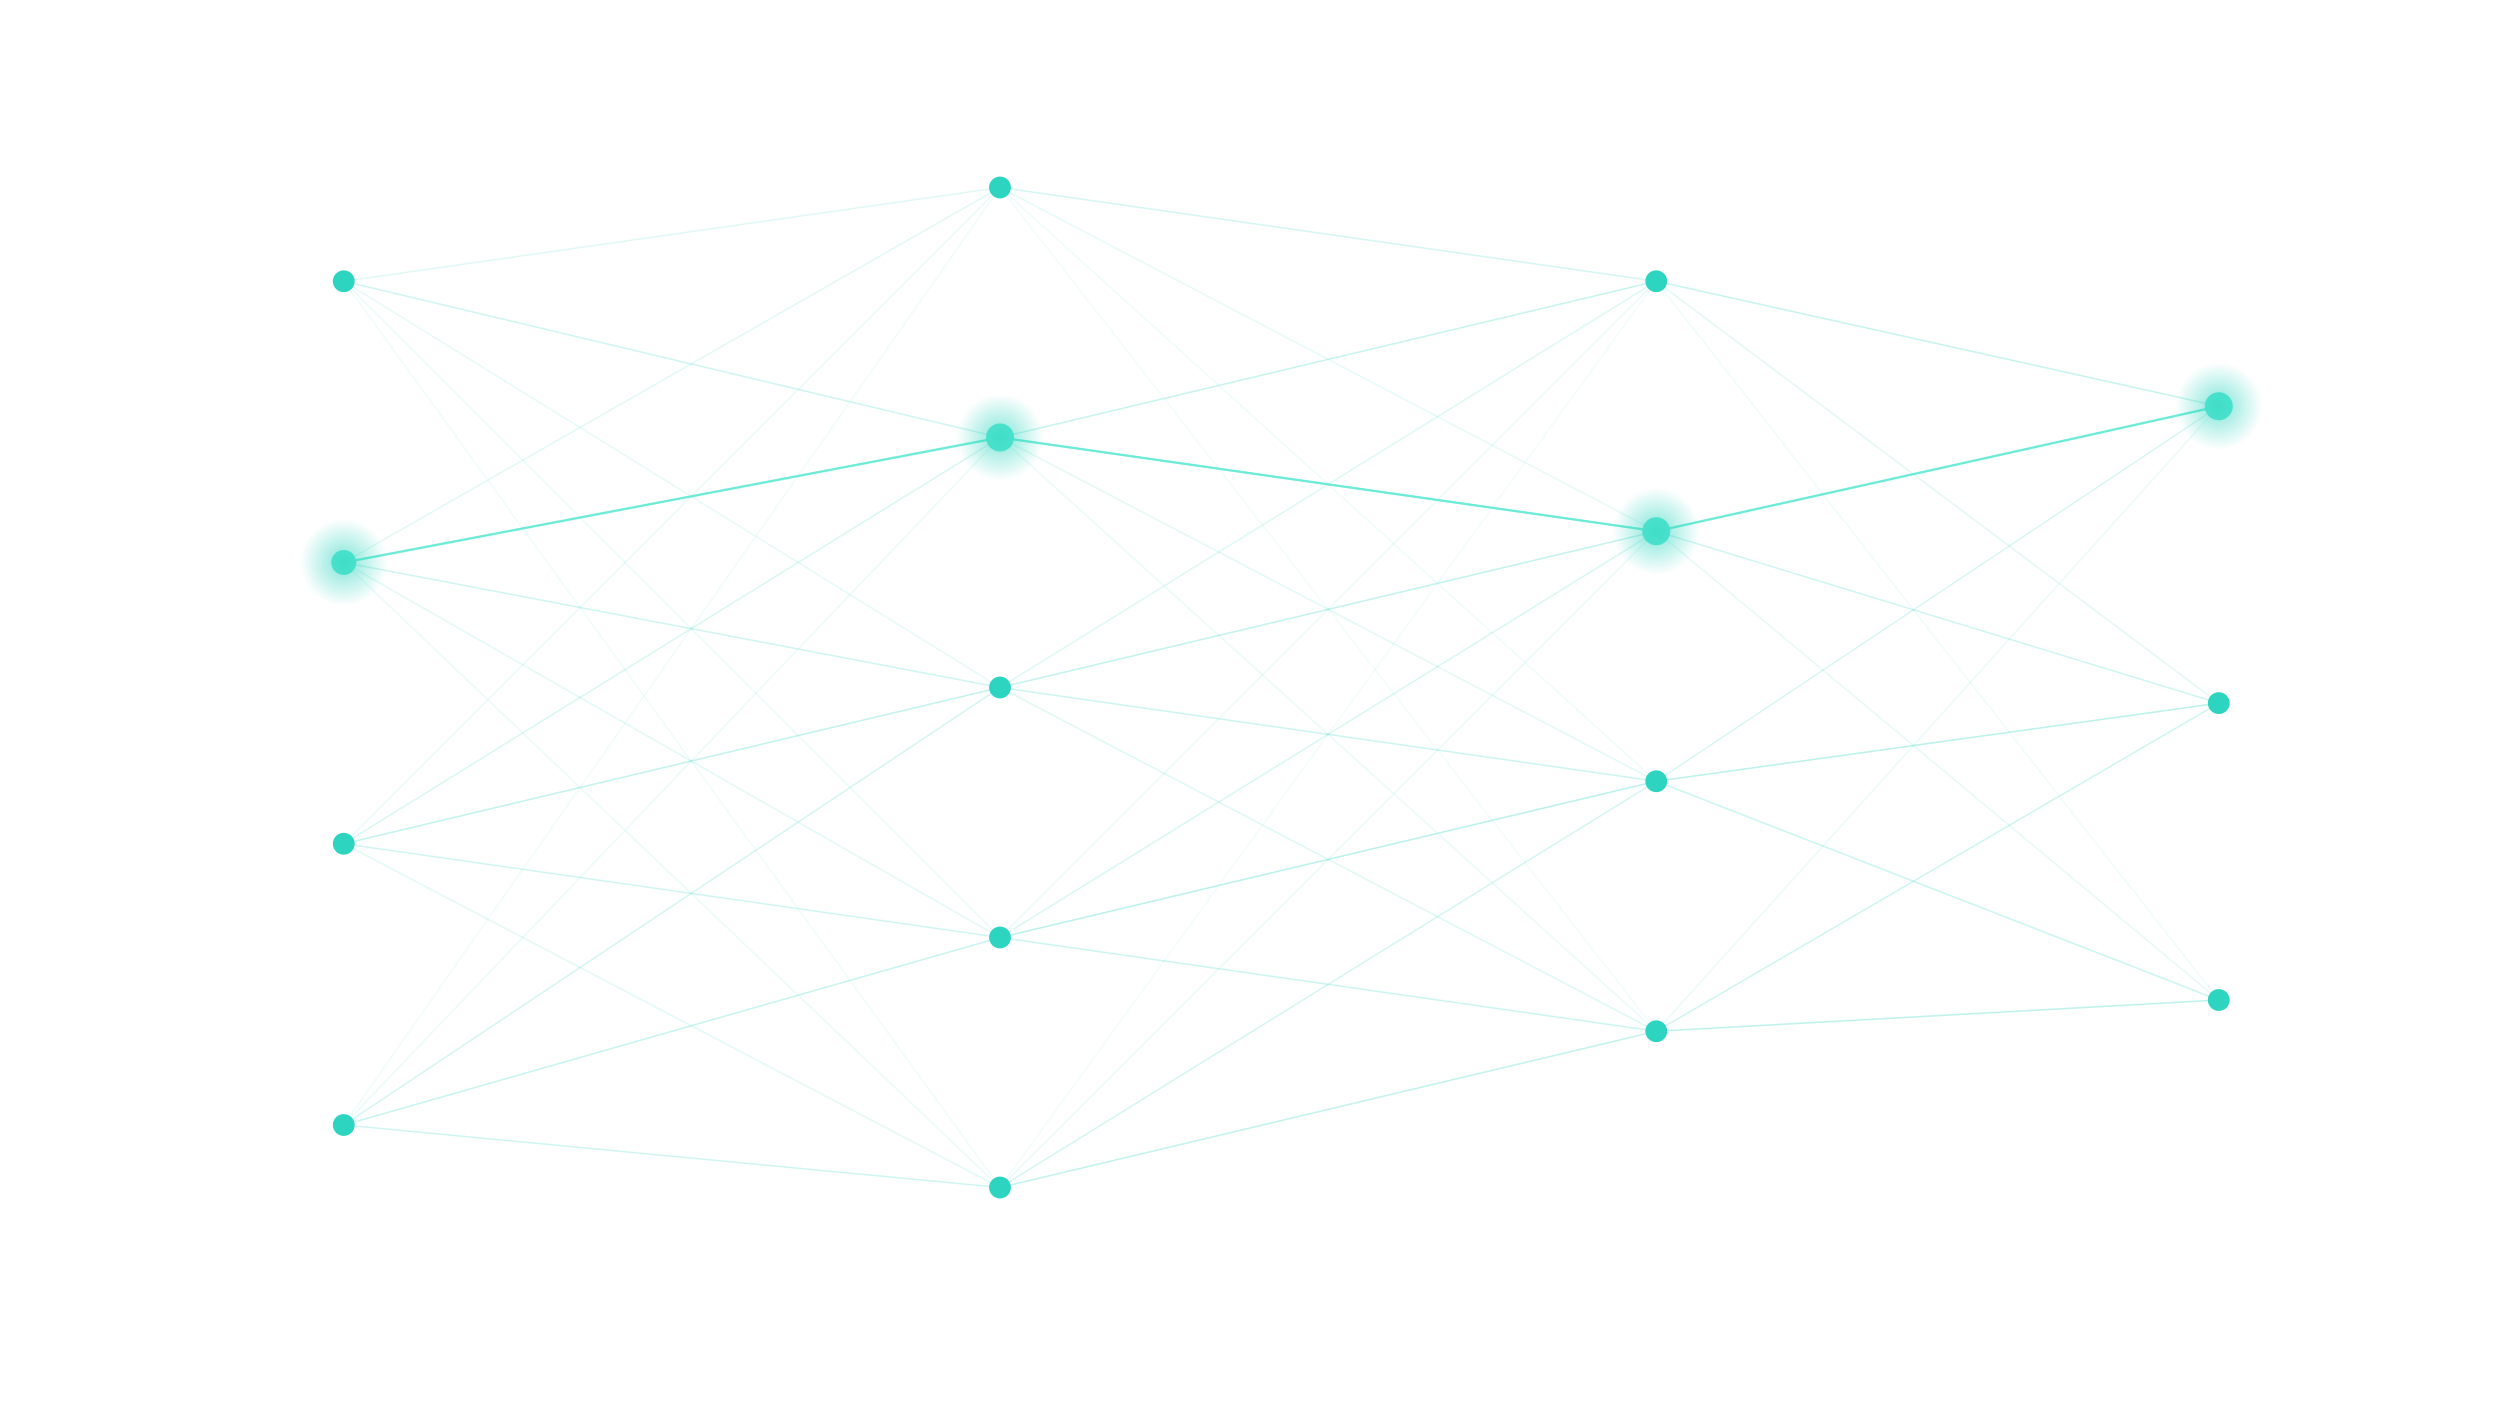
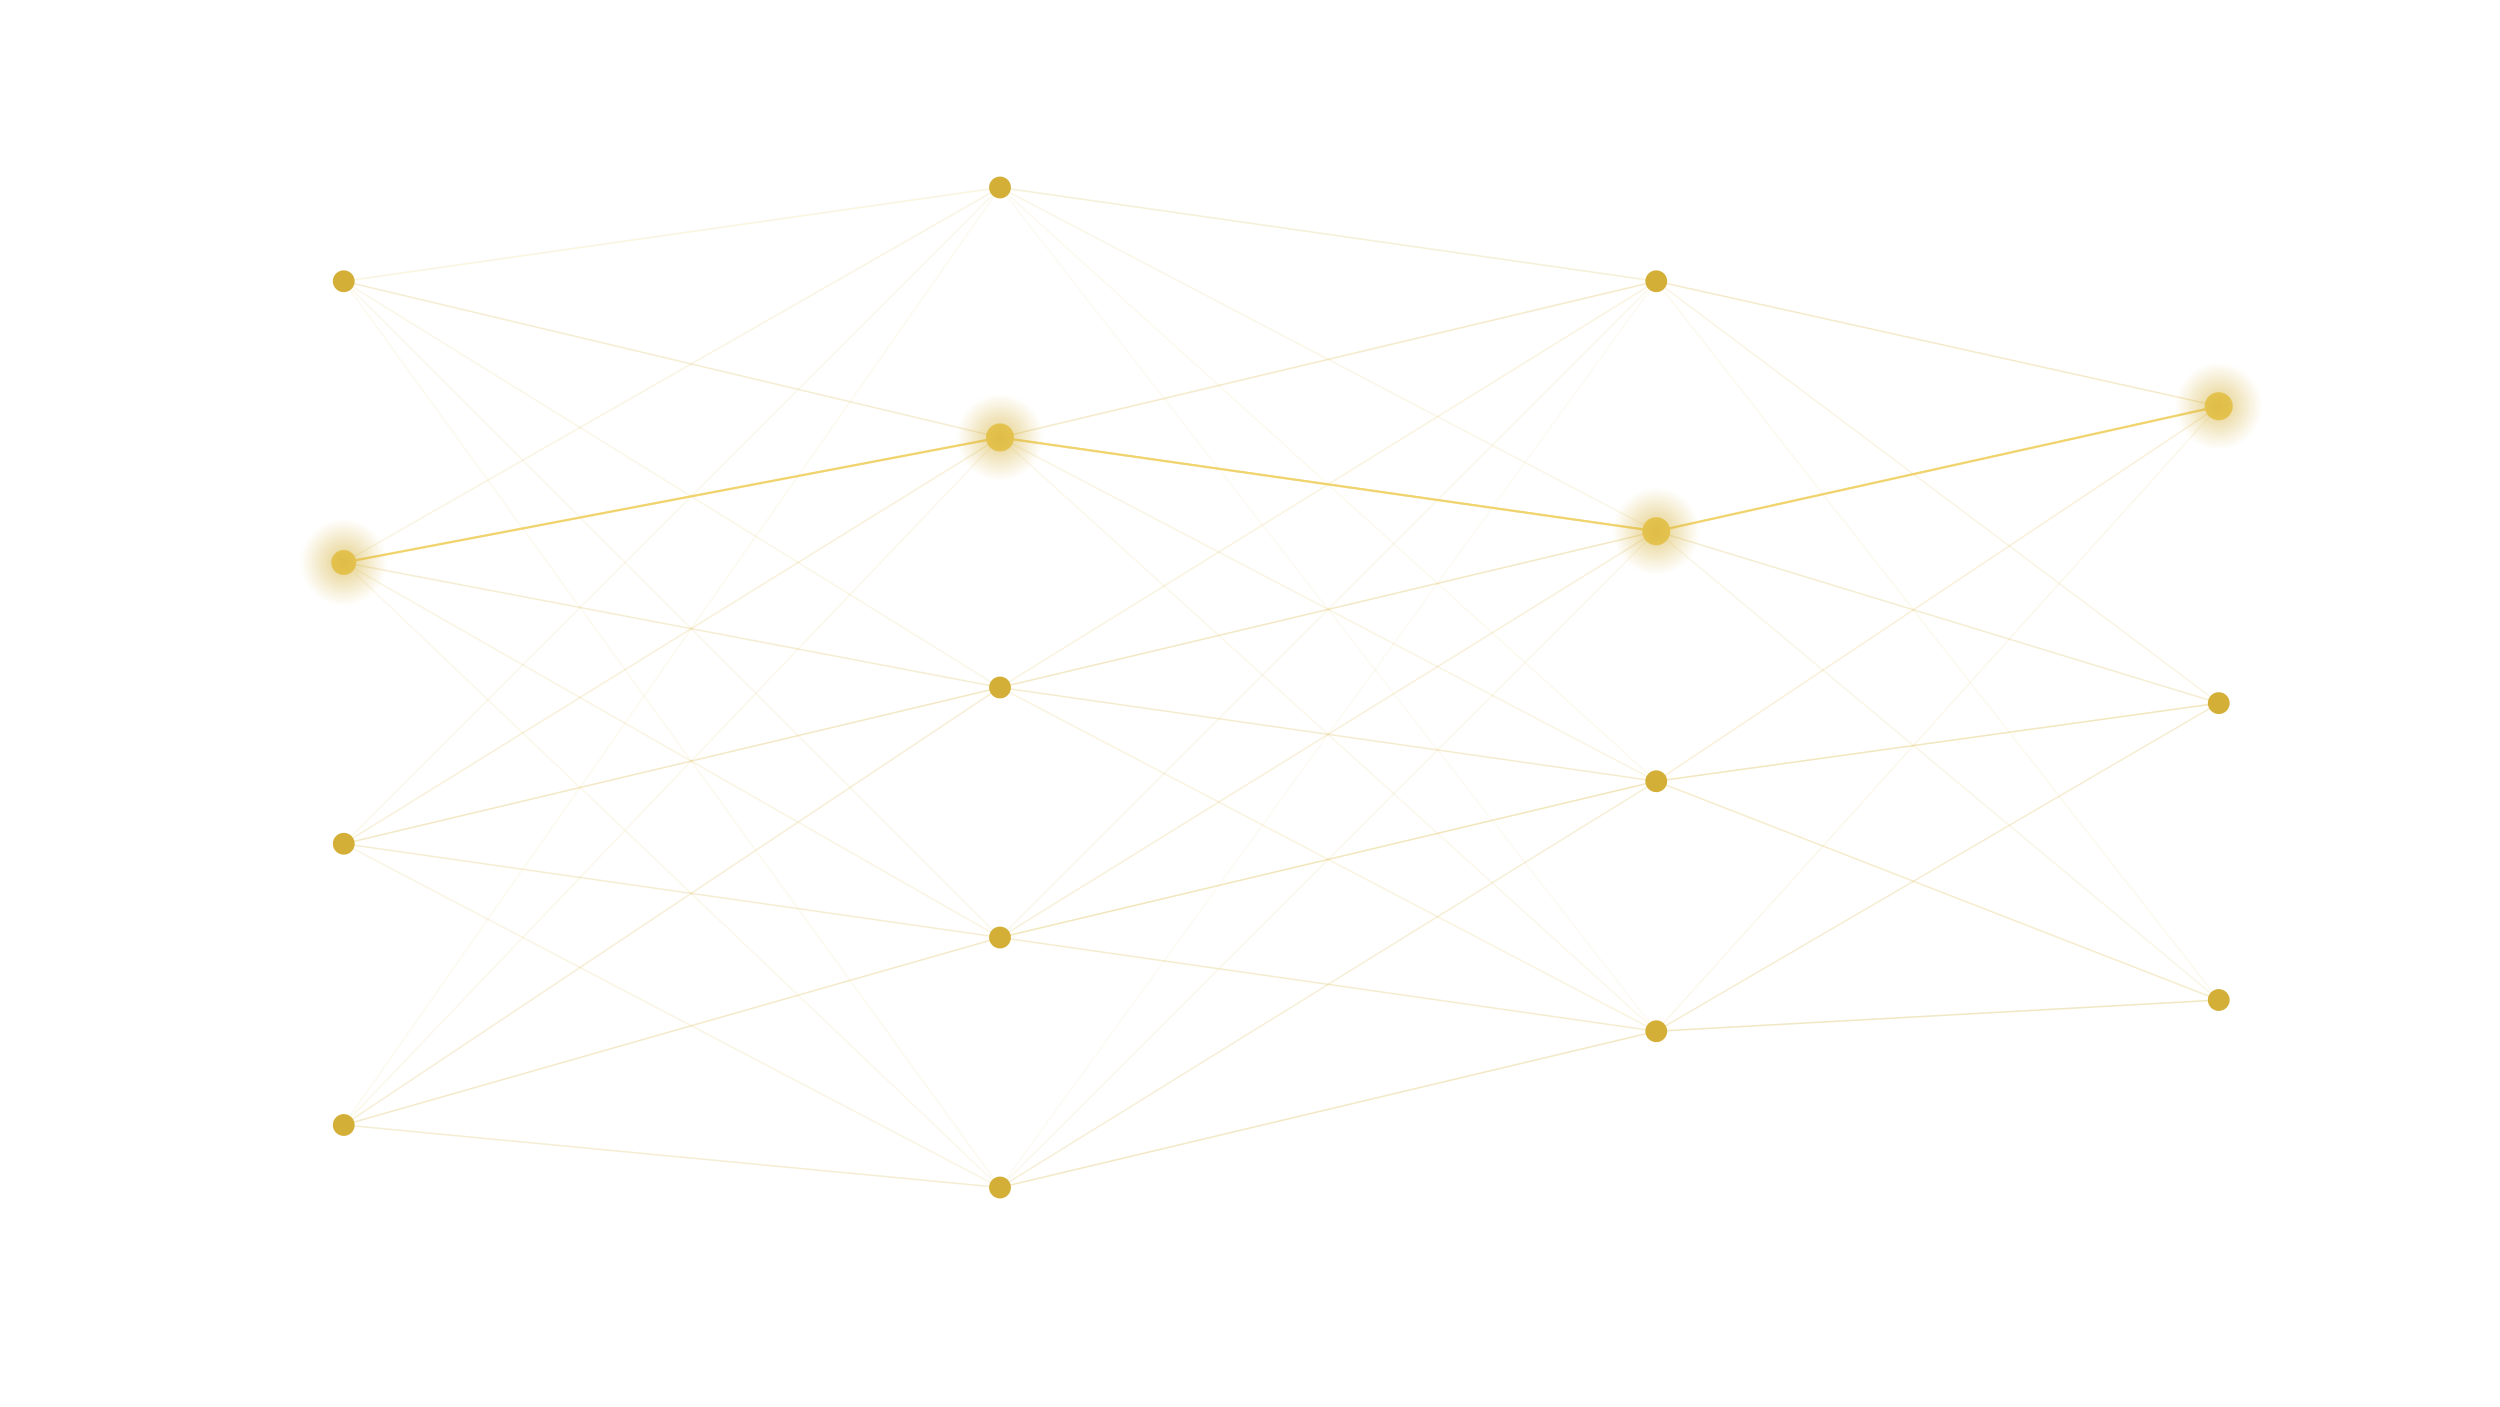
<svg xmlns="http://www.w3.org/2000/svg" viewBox="0 0 1600 900" preserveAspectRatio="xMidYMid slice">
  <defs>
    <radialGradient id="node" cx="0.5" cy="0.5" r="0.5">
-       <stop offset="0" stop-color="#2dd4bf" stop-opacity="1" />
-       <stop offset="1" stop-color="#2dd4bf" stop-opacity="0" />
+       <stop offset="0" stop-color="#d4af37" stop-opacity="1" />
+       <stop offset="1" stop-color="#d4af37" stop-opacity="0" />
    </radialGradient>
  </defs>
-   <g stroke="#2dd4bf" stroke-width="1" fill="none">
+   <g stroke="#d4af37" stroke-width="1" fill="none">
    <line x1="220" y1="180" x2="640" y2="120" stroke-opacity="0.16" />
    <line x1="220" y1="180" x2="640" y2="280" stroke-opacity="0.22" />
    <line x1="220" y1="180" x2="640" y2="440" stroke-opacity="0.12" />
    <line x1="220" y1="180" x2="640" y2="600" stroke-opacity="0.10" />
    <line x1="220" y1="180" x2="640" y2="760" stroke-opacity="0.08" />
    <line x1="220" y1="360" x2="640" y2="120" stroke-opacity="0.14" />
    <line x1="220" y1="360" x2="640" y2="280" stroke-opacity="0.30" />
    <line x1="220" y1="360" x2="640" y2="440" stroke-opacity="0.22" />
    <line x1="220" y1="360" x2="640" y2="600" stroke-opacity="0.14" />
    <line x1="220" y1="360" x2="640" y2="760" stroke-opacity="0.10" />
    <line x1="220" y1="540" x2="640" y2="120" stroke-opacity="0.10" />
    <line x1="220" y1="540" x2="640" y2="280" stroke-opacity="0.18" />
    <line x1="220" y1="540" x2="640" y2="440" stroke-opacity="0.28" />
    <line x1="220" y1="540" x2="640" y2="600" stroke-opacity="0.22" />
    <line x1="220" y1="540" x2="640" y2="760" stroke-opacity="0.14" />
    <line x1="220" y1="720" x2="640" y2="120" stroke-opacity="0.08" />
    <line x1="220" y1="720" x2="640" y2="280" stroke-opacity="0.10" />
    <line x1="220" y1="720" x2="640" y2="440" stroke-opacity="0.20" />
    <line x1="220" y1="720" x2="640" y2="600" stroke-opacity="0.26" />
    <line x1="220" y1="720" x2="640" y2="760" stroke-opacity="0.22" />
  </g>
-   <g stroke="#2dd4bf" stroke-width="1" fill="none">
+   <g stroke="#d4af37" stroke-width="1" fill="none">
    <line x1="640" y1="120" x2="1060" y2="180" stroke-opacity="0.20" />
    <line x1="640" y1="120" x2="1060" y2="340" stroke-opacity="0.12" />
    <line x1="640" y1="120" x2="1060" y2="500" stroke-opacity="0.08" />
    <line x1="640" y1="120" x2="1060" y2="660" stroke-opacity="0.06" />
    <line x1="640" y1="280" x2="1060" y2="180" stroke-opacity="0.26" />
    <line x1="640" y1="280" x2="1060" y2="340" stroke-opacity="0.30" />
    <line x1="640" y1="280" x2="1060" y2="500" stroke-opacity="0.14" />
    <line x1="640" y1="280" x2="1060" y2="660" stroke-opacity="0.10" />
    <line x1="640" y1="440" x2="1060" y2="180" stroke-opacity="0.16" />
    <line x1="640" y1="440" x2="1060" y2="340" stroke-opacity="0.28" />
    <line x1="640" y1="440" x2="1060" y2="500" stroke-opacity="0.24" />
    <line x1="640" y1="440" x2="1060" y2="660" stroke-opacity="0.16" />
    <line x1="640" y1="600" x2="1060" y2="180" stroke-opacity="0.10" />
    <line x1="640" y1="600" x2="1060" y2="340" stroke-opacity="0.18" />
    <line x1="640" y1="600" x2="1060" y2="500" stroke-opacity="0.32" />
    <line x1="640" y1="600" x2="1060" y2="660" stroke-opacity="0.24" />
    <line x1="640" y1="760" x2="1060" y2="180" stroke-opacity="0.06" />
    <line x1="640" y1="760" x2="1060" y2="340" stroke-opacity="0.10" />
    <line x1="640" y1="760" x2="1060" y2="500" stroke-opacity="0.20" />
    <line x1="640" y1="760" x2="1060" y2="660" stroke-opacity="0.28" />
  </g>
-   <g stroke="#2dd4bf" stroke-width="1" fill="none">
+   <g stroke="#d4af37" stroke-width="1" fill="none">
    <line x1="1060" y1="180" x2="1420" y2="260" stroke-opacity="0.26" />
    <line x1="1060" y1="180" x2="1420" y2="450" stroke-opacity="0.14" />
    <line x1="1060" y1="180" x2="1420" y2="640" stroke-opacity="0.08" />
    <line x1="1060" y1="340" x2="1420" y2="260" stroke-opacity="0.30" />
    <line x1="1060" y1="340" x2="1420" y2="450" stroke-opacity="0.22" />
    <line x1="1060" y1="340" x2="1420" y2="640" stroke-opacity="0.12" />
    <line x1="1060" y1="500" x2="1420" y2="260" stroke-opacity="0.18" />
    <line x1="1060" y1="500" x2="1420" y2="450" stroke-opacity="0.32" />
    <line x1="1060" y1="500" x2="1420" y2="640" stroke-opacity="0.24" />
    <line x1="1060" y1="660" x2="1420" y2="260" stroke-opacity="0.10" />
    <line x1="1060" y1="660" x2="1420" y2="450" stroke-opacity="0.22" />
    <line x1="1060" y1="660" x2="1420" y2="640" stroke-opacity="0.30" />
  </g>
-   <g stroke="#5eead4" stroke-width="1.5" fill="none" stroke-opacity="0.85">
+   <g stroke="#f0d060" stroke-width="1.5" fill="none" stroke-opacity="0.85">
    <line x1="220" y1="360" x2="640" y2="280" />
    <line x1="640" y1="280" x2="1060" y2="340" />
    <line x1="1060" y1="340" x2="1420" y2="260" />
  </g>
  <g>
-     <circle cx="220" cy="180" r="7" fill="#2dd4bf" />
-     <circle cx="220" cy="360" r="8" fill="#5eead4" />
-     <circle cx="220" cy="540" r="7" fill="#2dd4bf" />
-     <circle cx="220" cy="720" r="7" fill="#2dd4bf" />
+     <circle cx="220" cy="180" r="7" fill="#d4af37" />
+     <circle cx="220" cy="360" r="8" fill="#f0d060" />
+     <circle cx="220" cy="540" r="7" fill="#d4af37" />
+     <circle cx="220" cy="720" r="7" fill="#d4af37" />
  </g>
-   <g fill="#2dd4bf">
+   <g fill="#d4af37">
    <circle cx="640" cy="120" r="7" />
-     <circle cx="640" cy="280" r="9" fill="#5eead4" />
+     <circle cx="640" cy="280" r="9" fill="#f0d060" />
    <circle cx="640" cy="440" r="7" />
    <circle cx="640" cy="600" r="7" />
    <circle cx="640" cy="760" r="7" />
  </g>
-   <g fill="#2dd4bf">
+   <g fill="#d4af37">
    <circle cx="1060" cy="180" r="7" />
-     <circle cx="1060" cy="340" r="9" fill="#5eead4" />
+     <circle cx="1060" cy="340" r="9" fill="#f0d060" />
    <circle cx="1060" cy="500" r="7" />
    <circle cx="1060" cy="660" r="7" />
  </g>
-   <g fill="#2dd4bf">
-     <circle cx="1420" cy="260" r="9" fill="#5eead4" />
+   <g fill="#d4af37">
+     <circle cx="1420" cy="260" r="9" fill="#f0d060" />
    <circle cx="1420" cy="450" r="7" />
    <circle cx="1420" cy="640" r="7" />
  </g>
  <g>
    <circle cx="220" cy="360" r="28" fill="url(#node)" opacity="0.6" />
    <circle cx="640" cy="280" r="28" fill="url(#node)" opacity="0.6" />
    <circle cx="1060" cy="340" r="28" fill="url(#node)" opacity="0.6" />
    <circle cx="1420" cy="260" r="28" fill="url(#node)" opacity="0.6" />
  </g>
</svg>
